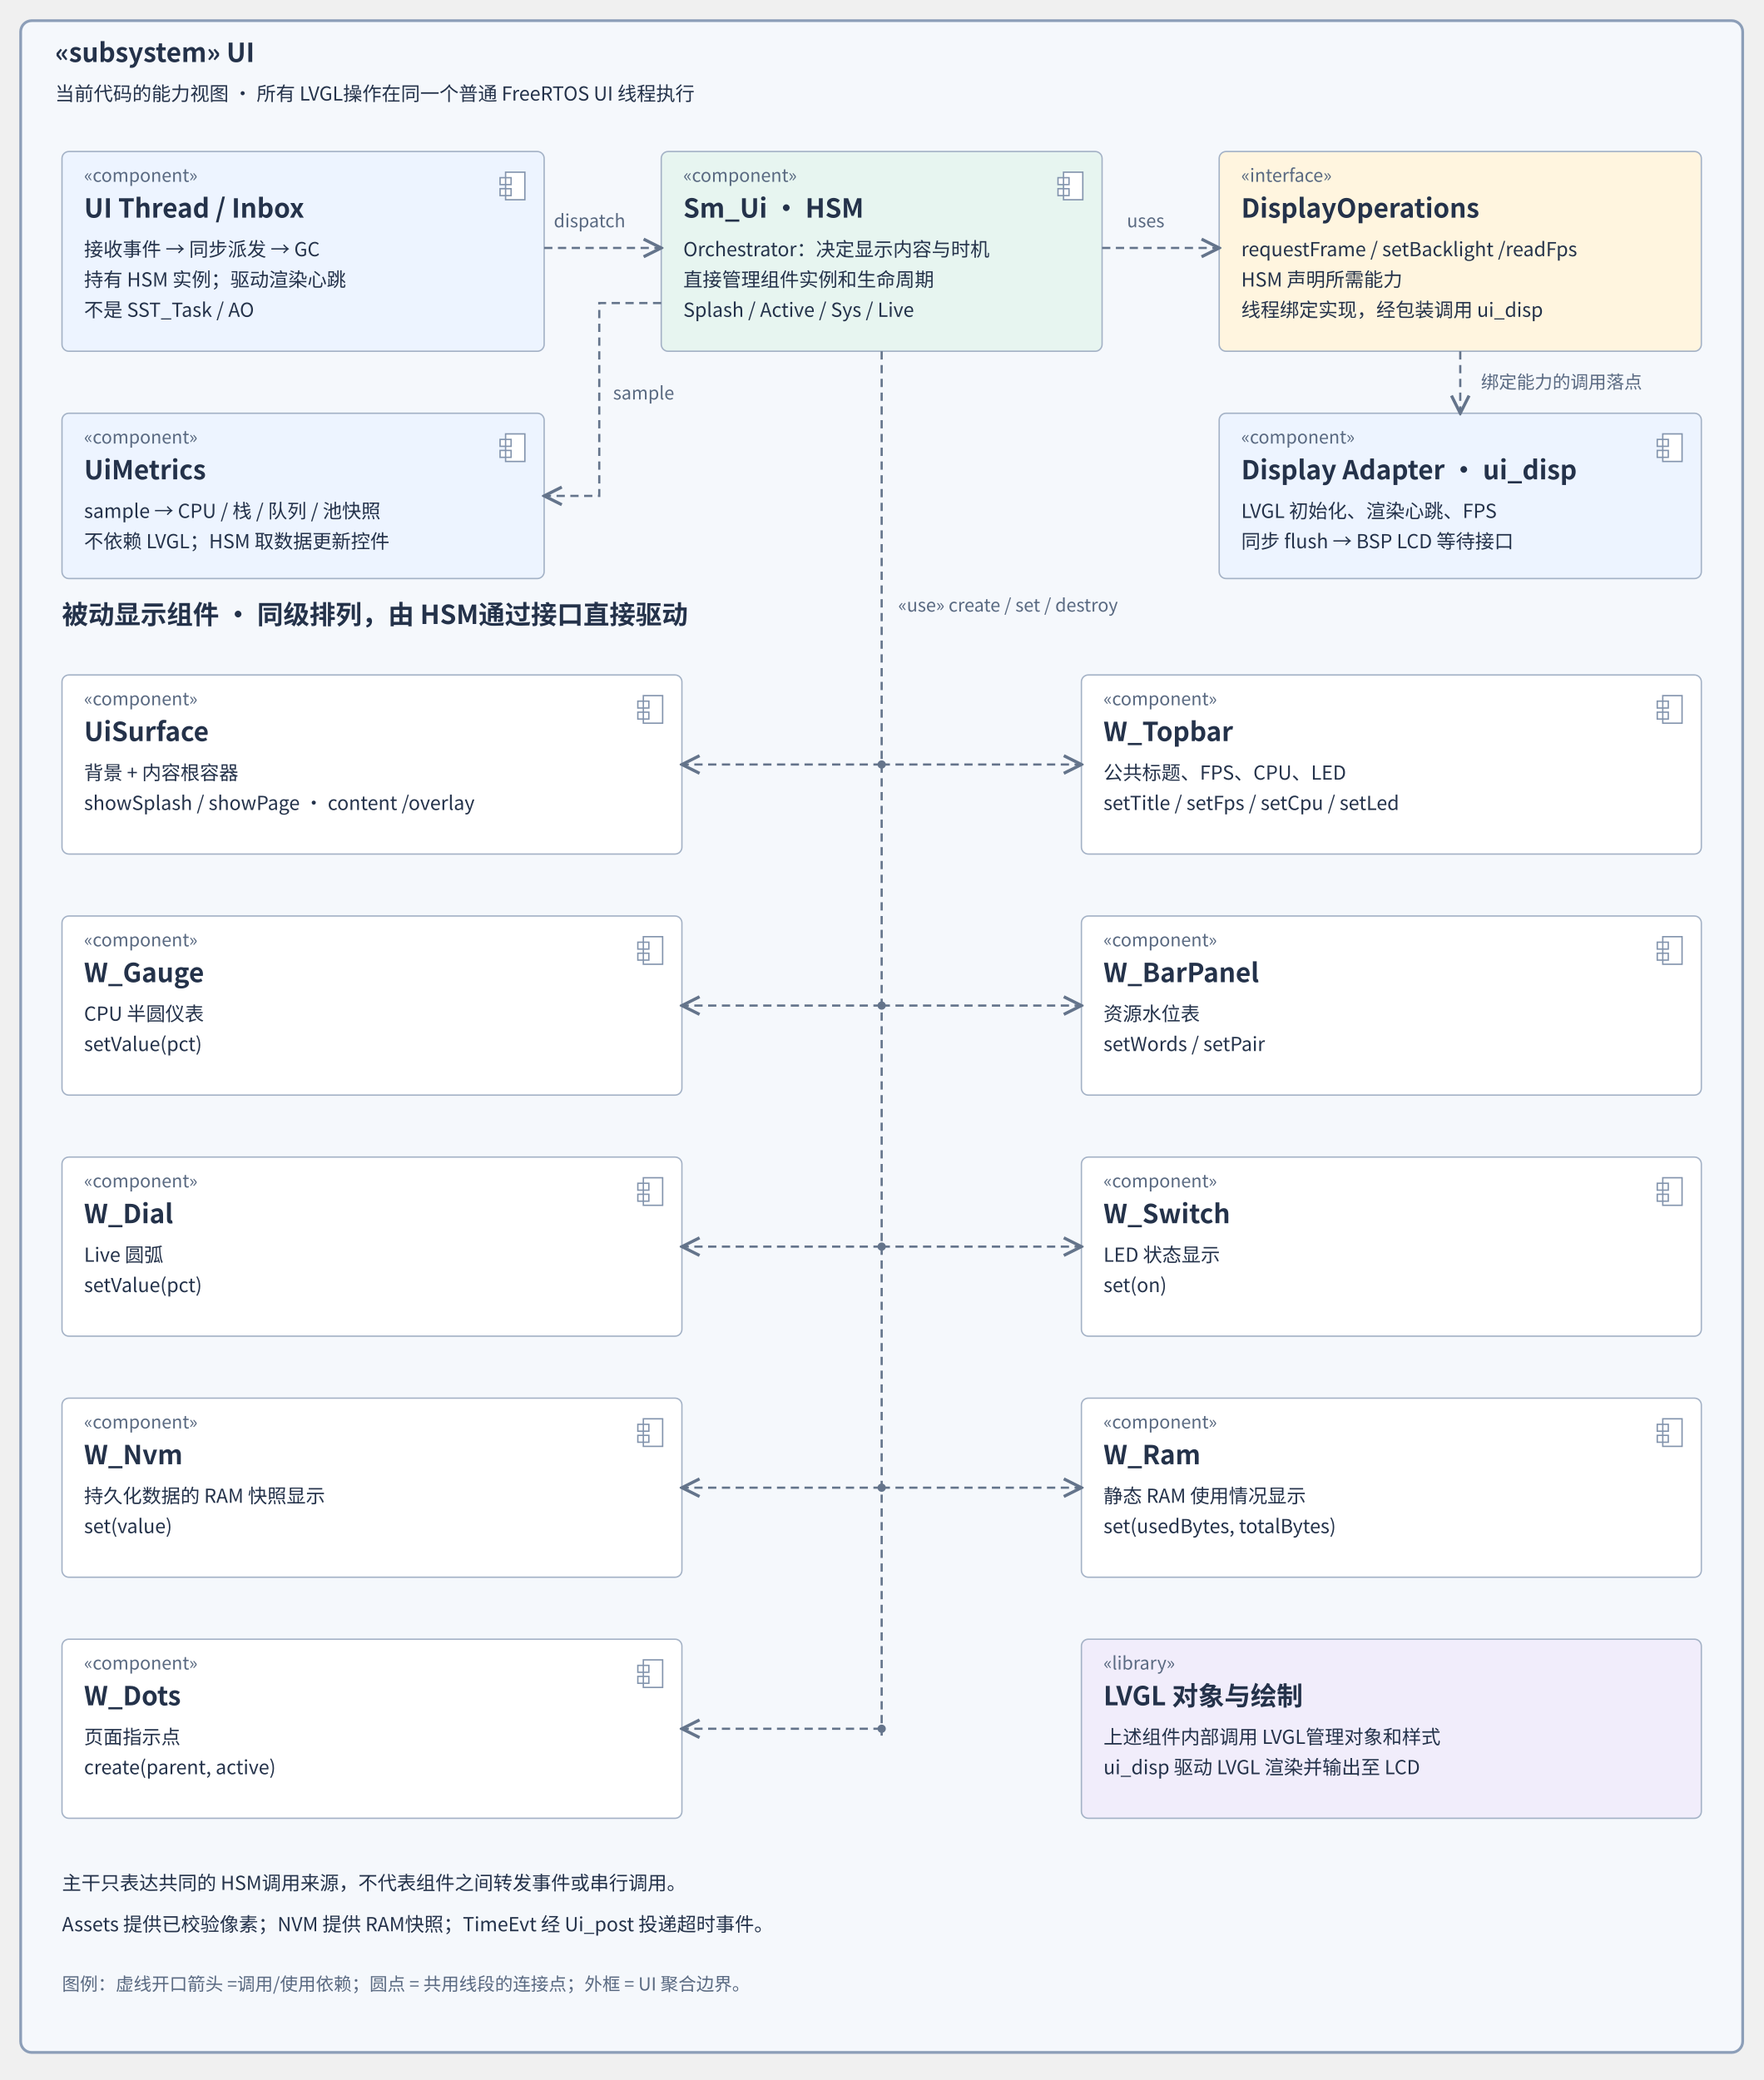
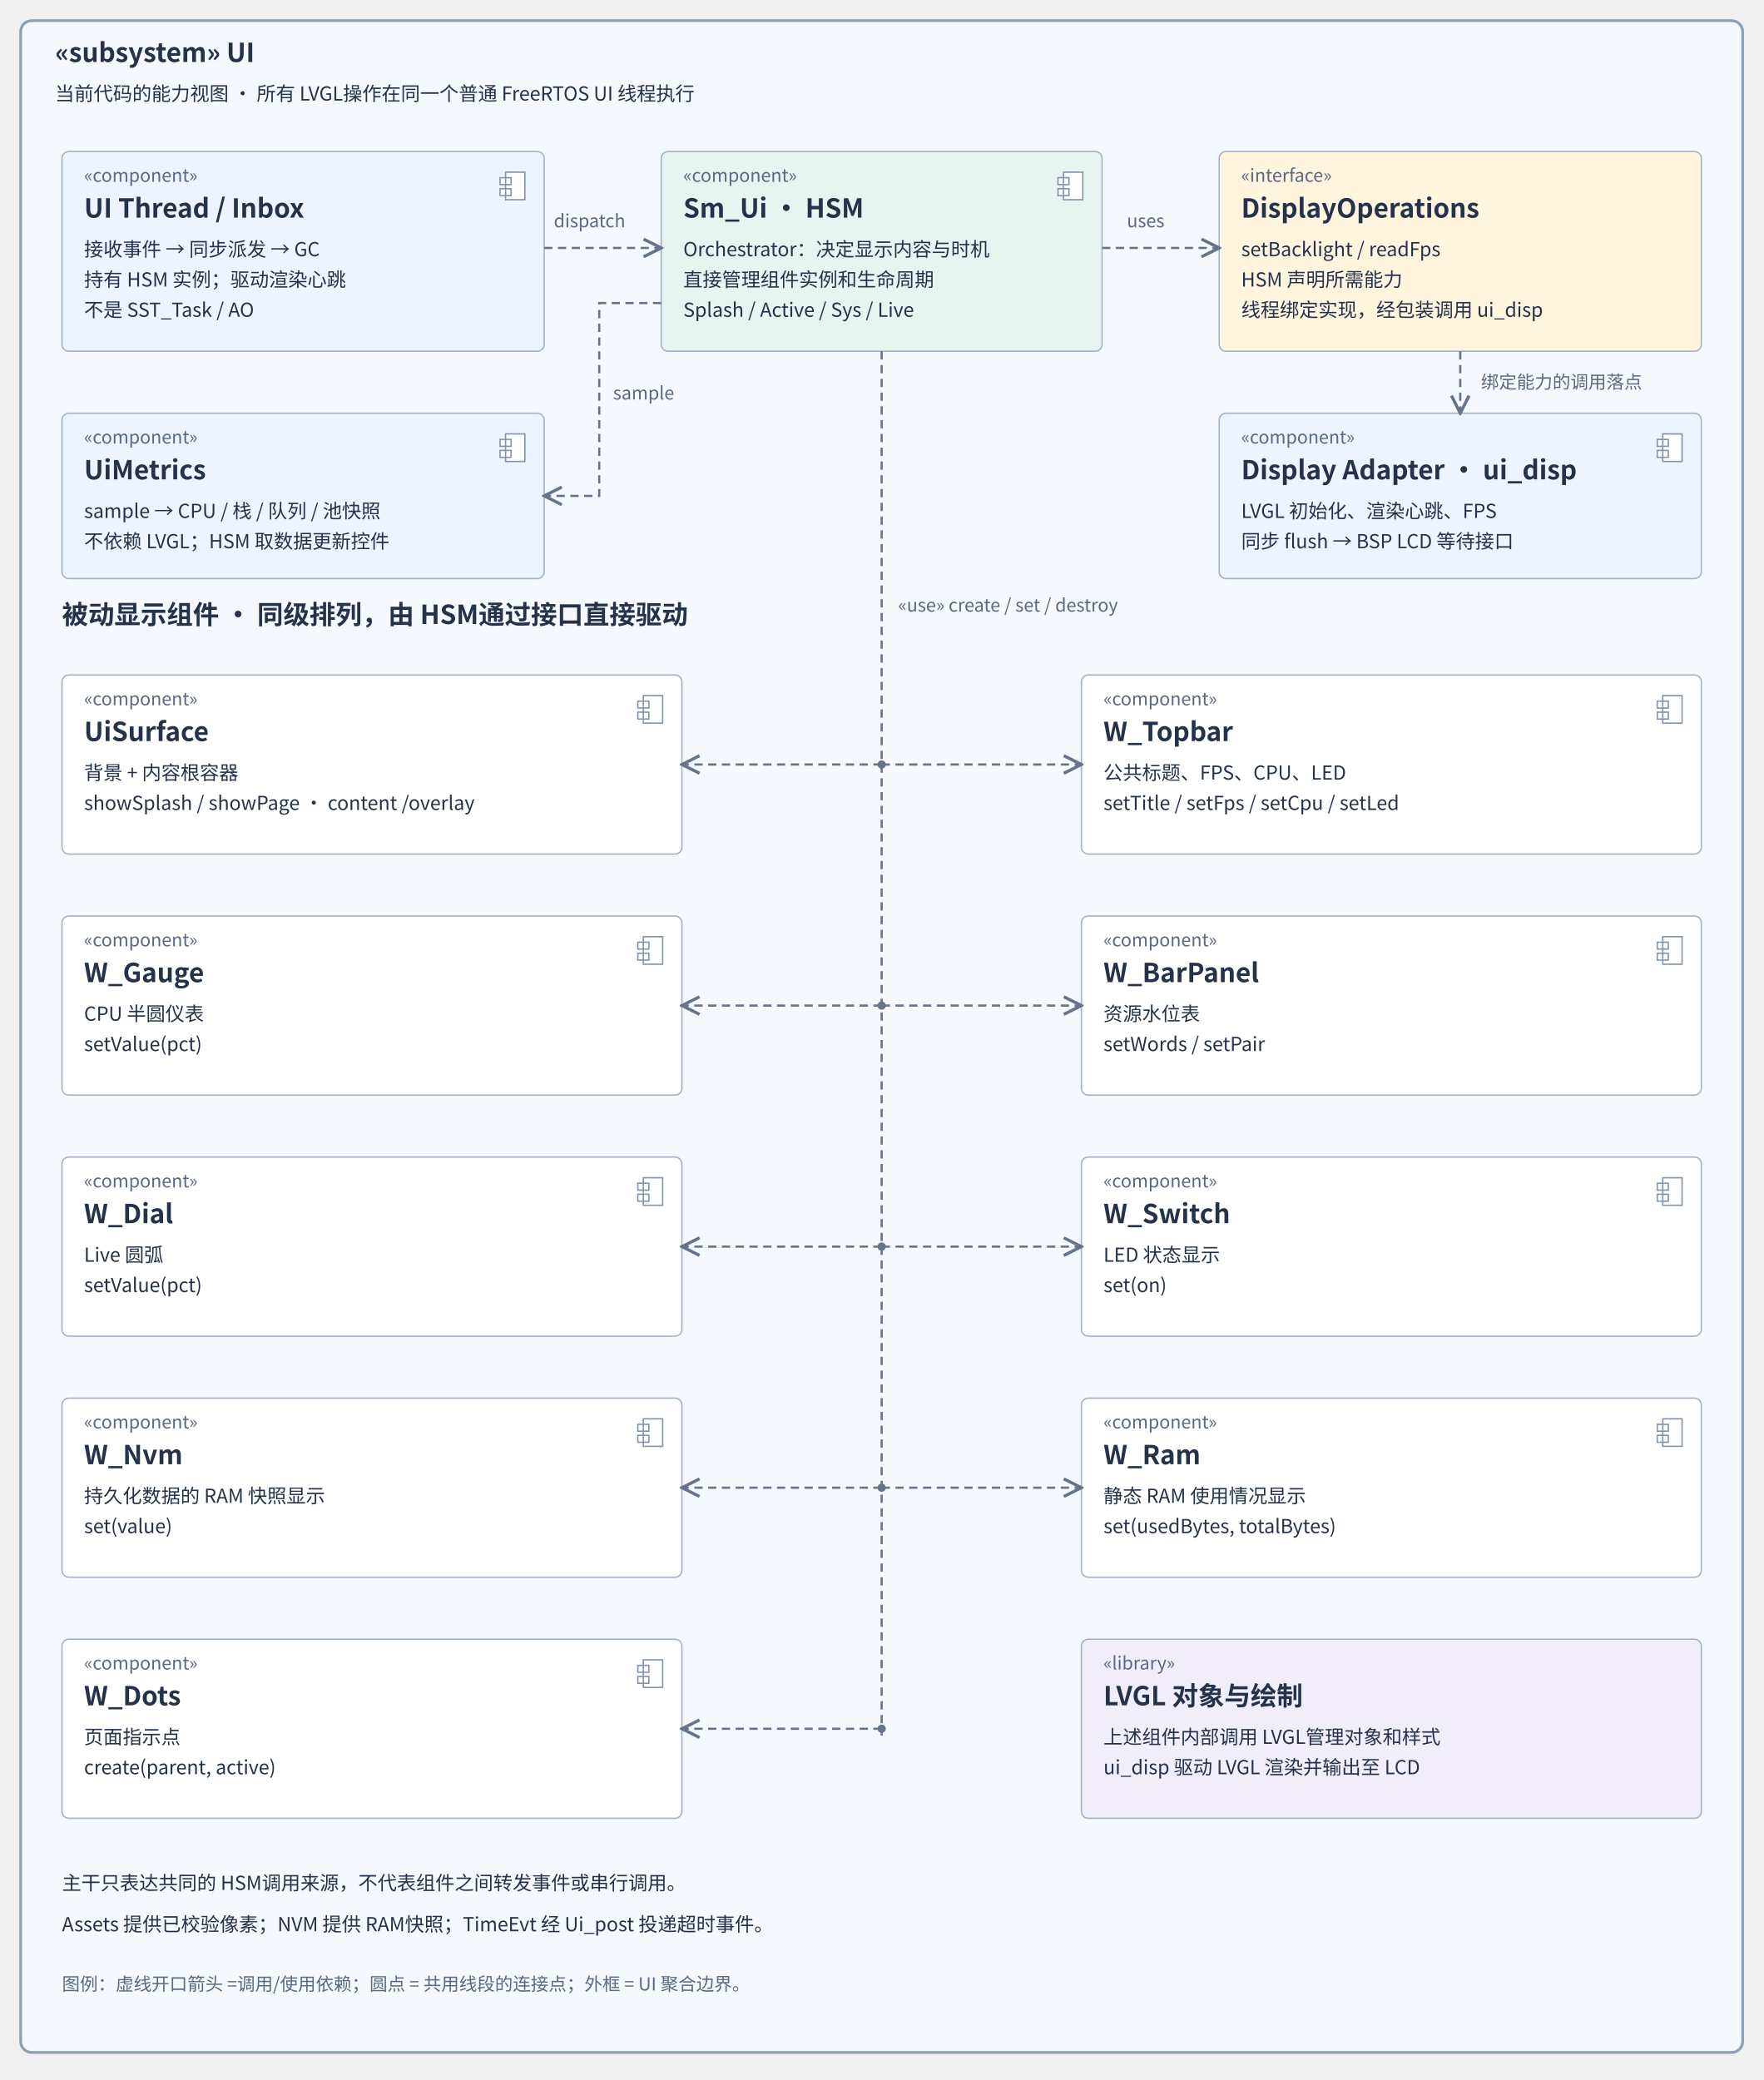
<svg xmlns="http://www.w3.org/2000/svg" viewBox="0 0 1280 1510" role="img">
  <defs>
    <marker id="arrow" markerWidth="10" markerHeight="10" refX="9" refY="5" orient="auto">
      <path d="M1 1 L9 5 L1 9" fill="none" stroke="#64748b" stroke-width="1.4" />
    </marker>
  </defs>
  <style>
text{font-family:"Noto Sans CJK SC","Microsoft YaHei",sans-serif;
fill:#24324a}
 .small{font-size:14px}
 .title{font-size:19px;
font-weight:700}
 .stereo{font-size:13px;
fill:#596981}
 .edge{fill:none;
stroke:#64748b;
stroke-width:1.6;
stroke-dasharray:6 4;
marker-end:url(#arrow)}

</style>
  <rect x="15" y="15" width="1250" height="1475" rx="8" fill="#f5f8fc" stroke="#8c9eb8" stroke-width="2" />
  <text x="40" y="45" class="title">«subsystem» UI</text>
  <text x="40" y="73" class="small">当前代码的能力视图 · 所有 LVGL
操作在同一个普通 FreeRTOS UI 线程执行</text>
  <rect x="45" y="110" width="350" height="145" rx="5" fill="#edf4ff" stroke="#a4b2c6" />
  <text x="61" y="132" class="stereo">«component»</text>
  <text x="61" y="158" class="title">UI Thread / Inbox</text>
  <path d="M367 125 h14 v20 h-14 z M363 129 h8 v5 h-8 z M363 137 h8 v5 h-8 z" fill="white" stroke="#8394ad" />
  <text x="61" y="186" class="small">接收事件 → 同步派发 → GC</text>
  <text x="61" y="208" class="small">持有 HSM 实例；驱动渲染心跳</text>
  <text x="61" y="230" class="small">不是 SST_Task / AO</text>
  <rect x="480" y="110" width="320" height="145" rx="5" fill="#e7f5f0" stroke="#a4b2c6" />
  <text x="496" y="132" class="stereo">«component»</text>
  <text x="496" y="158" class="title">Sm_Ui · HSM</text>
  <path d="M772 125 h14 v20 h-14 z M768 129 h8 v5 h-8 z M768 137 h8 v5 h-8 z" fill="white" stroke="#8394ad" />
  <text x="496" y="186" class="small">Orchestrator：决定显示内容与时机</text>
  <text x="496" y="208" class="small">直接管理组件实例和生命周期</text>
  <text x="496" y="230" class="small">Splash / Active / Sys / Live</text>
  <rect x="885" y="110" width="350" height="145" rx="5" fill="#fff5df" stroke="#a4b2c6" />
  <text x="901" y="132" class="stereo">«interface»</text>
  <text x="901" y="158" class="title">DisplayOperations</text>
-   <text x="901" y="186" class="small">requestFrame / setBacklight /
- readFps</text>
+   <text x="901" y="186" class="small">setBacklight / readFps</text>
  <text x="901" y="208" class="small">HSM 声明所需能力</text>
  <text x="901" y="230" class="small">线程绑定实现，经包装调用 ui_disp</text>
  <path class="edge" d="M395 180 H480" />
  <text x="402" y="165" class="stereo">dispatch</text>
  <path class="edge" d="M800 180 H885" />
  <text x="818" y="165" class="stereo">uses</text>
  <rect x="45" y="300" width="350" height="120" rx="5" fill="#edf4ff" stroke="#a4b2c6" />
  <text x="61" y="322" class="stereo">«component»</text>
  <text x="61" y="348" class="title">UiMetrics</text>
  <path d="M367 315 h14 v20 h-14 z M363 319 h8 v5 h-8 z M363 327 h8 v5 h-8 z" fill="white" stroke="#8394ad" />
  <text x="61" y="376" class="small">sample → CPU / 栈 / 队列 / 池快照</text>
  <text x="61" y="398" class="small">不依赖 LVGL；HSM 取数据更新控件</text>
  <path class="edge" d="M480 220 H435 V360 H395" />
  <text x="445" y="290" class="stereo">sample</text>
  <rect x="885" y="300" width="350" height="120" rx="5" fill="#edf4ff" stroke="#a4b2c6" />
  <text x="901" y="322" class="stereo">«component»</text>
  <text x="901" y="348" class="title">Display Adapter · ui_disp</text>
  <path d="M1207 315 h14 v20 h-14 z M1203 319 h8 v5 h-8 z M1203 327 h8 v5 h-8 z" fill="white" stroke="#8394ad" />
  <text x="901" y="376" class="small">LVGL 初始化、渲染心跳、FPS</text>
  <text x="901" y="398" class="small">同步 flush → BSP LCD 等待接口</text>
  <path class="edge" d="M1060 255 V300" />
  <text x="1075" y="282" class="stereo">绑定能力的调用落点</text>
  <text x="45" y="453" class="title">被动显示组件 · 同级排列，由 HSM
通过接口直接驱动</text>
  <path d="M640 255 V1260" fill="none" stroke="#64748b" stroke-width="1.6" stroke-dasharray="6 4" />
  <text x="652" y="444" class="stereo">«use» create / set / destroy</text>
  <rect x="45" y="490" width="450" height="130" rx="5" fill="#fff" stroke="#a4b2c6" />
  <text x="61" y="512" class="stereo">«component»</text>
  <text x="61" y="538" class="title">UiSurface</text>
  <path d="M467 505 h14 v20 h-14 z M463 509 h8 v5 h-8 z M463 517 h8 v5 h-8 z" fill="white" stroke="#8394ad" />
  <text x="61" y="566" class="small">背景 + 内容根容器</text>
  <text x="61" y="588" class="small">showSplash / showPage · content /
overlay</text>
  <path class="edge" d="M640 555 H495" />
  <rect x="785" y="490" width="450" height="130" rx="5" fill="#fff" stroke="#a4b2c6" />
  <text x="801" y="512" class="stereo">«component»</text>
  <text x="801" y="538" class="title">W_Topbar</text>
  <path d="M1207 505 h14 v20 h-14 z M1203 509 h8 v5 h-8 z M1203 517 h8 v5 h-8 z" fill="white" stroke="#8394ad" />
  <text x="801" y="566" class="small">公共标题、FPS、CPU、LED</text>
  <text x="801" y="588" class="small">setTitle / setFps / setCpu / setLed</text>
  <path class="edge" d="M640 555 H785" />
  <circle cx="640" cy="555" r="3" fill="#64748b" />
  <rect x="45" y="665" width="450" height="130" rx="5" fill="#fff" stroke="#a4b2c6" />
  <text x="61" y="687" class="stereo">«component»</text>
  <text x="61" y="713" class="title">W_Gauge</text>
  <path d="M467 680 h14 v20 h-14 z M463 684 h8 v5 h-8 z M463 692 h8 v5 h-8 z" fill="white" stroke="#8394ad" />
  <text x="61" y="741" class="small">CPU 半圆仪表</text>
  <text x="61" y="763" class="small">setValue(pct)</text>
  <path class="edge" d="M640 730 H495" />
  <rect x="785" y="665" width="450" height="130" rx="5" fill="#fff" stroke="#a4b2c6" />
  <text x="801" y="687" class="stereo">«component»</text>
  <text x="801" y="713" class="title">W_BarPanel</text>
  <path d="M1207 680 h14 v20 h-14 z M1203 684 h8 v5 h-8 z M1203 692 h8 v5 h-8 z" fill="white" stroke="#8394ad" />
  <text x="801" y="741" class="small">资源水位表</text>
  <text x="801" y="763" class="small">setWords / setPair</text>
  <path class="edge" d="M640 730 H785" />
  <circle cx="640" cy="730" r="3" fill="#64748b" />
  <rect x="45" y="840" width="450" height="130" rx="5" fill="#fff" stroke="#a4b2c6" />
  <text x="61" y="862" class="stereo">«component»</text>
  <text x="61" y="888" class="title">W_Dial</text>
  <path d="M467 855 h14 v20 h-14 z M463 859 h8 v5 h-8 z M463 867 h8 v5 h-8 z" fill="white" stroke="#8394ad" />
  <text x="61" y="916" class="small">Live 圆弧</text>
  <text x="61" y="938" class="small">setValue(pct)</text>
  <path class="edge" d="M640 905 H495" />
  <rect x="785" y="840" width="450" height="130" rx="5" fill="#fff" stroke="#a4b2c6" />
  <text x="801" y="862" class="stereo">«component»</text>
  <text x="801" y="888" class="title">W_Switch</text>
  <path d="M1207 855 h14 v20 h-14 z M1203 859 h8 v5 h-8 z M1203 867 h8 v5 h-8 z" fill="white" stroke="#8394ad" />
  <text x="801" y="916" class="small">LED 状态显示</text>
  <text x="801" y="938" class="small">set(on)</text>
  <path class="edge" d="M640 905 H785" />
  <circle cx="640" cy="905" r="3" fill="#64748b" />
  <rect x="45" y="1015" width="450" height="130" rx="5" fill="#fff" stroke="#a4b2c6" />
  <text x="61" y="1037" class="stereo">«component»</text>
  <text x="61" y="1063" class="title">W_Nvm</text>
  <path d="M467 1030 h14 v20 h-14 z M463 1034 h8 v5 h-8 z M463 1042 h8 v5 h-8 z" fill="white" stroke="#8394ad" />
  <text x="61" y="1091" class="small">持久化数据的 RAM 快照显示</text>
  <text x="61" y="1113" class="small">set(value)</text>
  <path class="edge" d="M640 1080 H495" />
  <rect x="785" y="1015" width="450" height="130" rx="5" fill="#fff" stroke="#a4b2c6" />
  <text x="801" y="1037" class="stereo">«component»</text>
  <text x="801" y="1063" class="title">W_Ram</text>
  <path d="M1207 1030 h14 v20 h-14 z M1203 1034 h8 v5 h-8 z M1203 1042 h8 v5 h-8 z" fill="white" stroke="#8394ad" />
  <text x="801" y="1091" class="small">静态 RAM 使用情况显示</text>
  <text x="801" y="1113" class="small">set(usedBytes, totalBytes)</text>
  <path class="edge" d="M640 1080 H785" />
  <circle cx="640" cy="1080" r="3" fill="#64748b" />
  <rect x="45" y="1190" width="450" height="130" rx="5" fill="#fff" stroke="#a4b2c6" />
  <text x="61" y="1212" class="stereo">«component»</text>
  <text x="61" y="1238" class="title">W_Dots</text>
  <path d="M467 1205 h14 v20 h-14 z M463 1209 h8 v5 h-8 z M463 1217 h8 v5 h-8 z" fill="white" stroke="#8394ad" />
  <text x="61" y="1266" class="small">页面指示点</text>
  <text x="61" y="1288" class="small">create(parent, active)</text>
  <path class="edge" d="M640 1255 H495" />
  <circle cx="640" cy="1255" r="3" fill="#64748b" />
  <rect x="785" y="1190" width="450" height="130" rx="5" fill="#f1edfb" stroke="#a4b2c6" />
  <text x="801" y="1212" class="stereo">«library»</text>
  <text x="801" y="1238" class="title">LVGL 对象与绘制</text>
  <text x="801" y="1266" class="small">上述组件内部调用 LVGL
管理对象和样式</text>
  <text x="801" y="1288" class="small">ui_disp 驱动 LVGL 渲染并输出至 LCD</text>
  <text x="45" y="1372" class="small">主干只表达共同的 HSM
调用来源，不代表组件之间转发事件或串行调用。</text>
  <text x="45" y="1402" class="small">Assets 提供已校验像素；NVM 提供 RAM
快照；TimeEvt 经 Ui_post 投递超时事件。</text>
  <text x="45" y="1445" class="stereo">图例：虚线开口箭头 =
调用/使用依赖；圆点 = 共用线段的连接点；外框 = UI 聚合边界。</text>
</svg>
